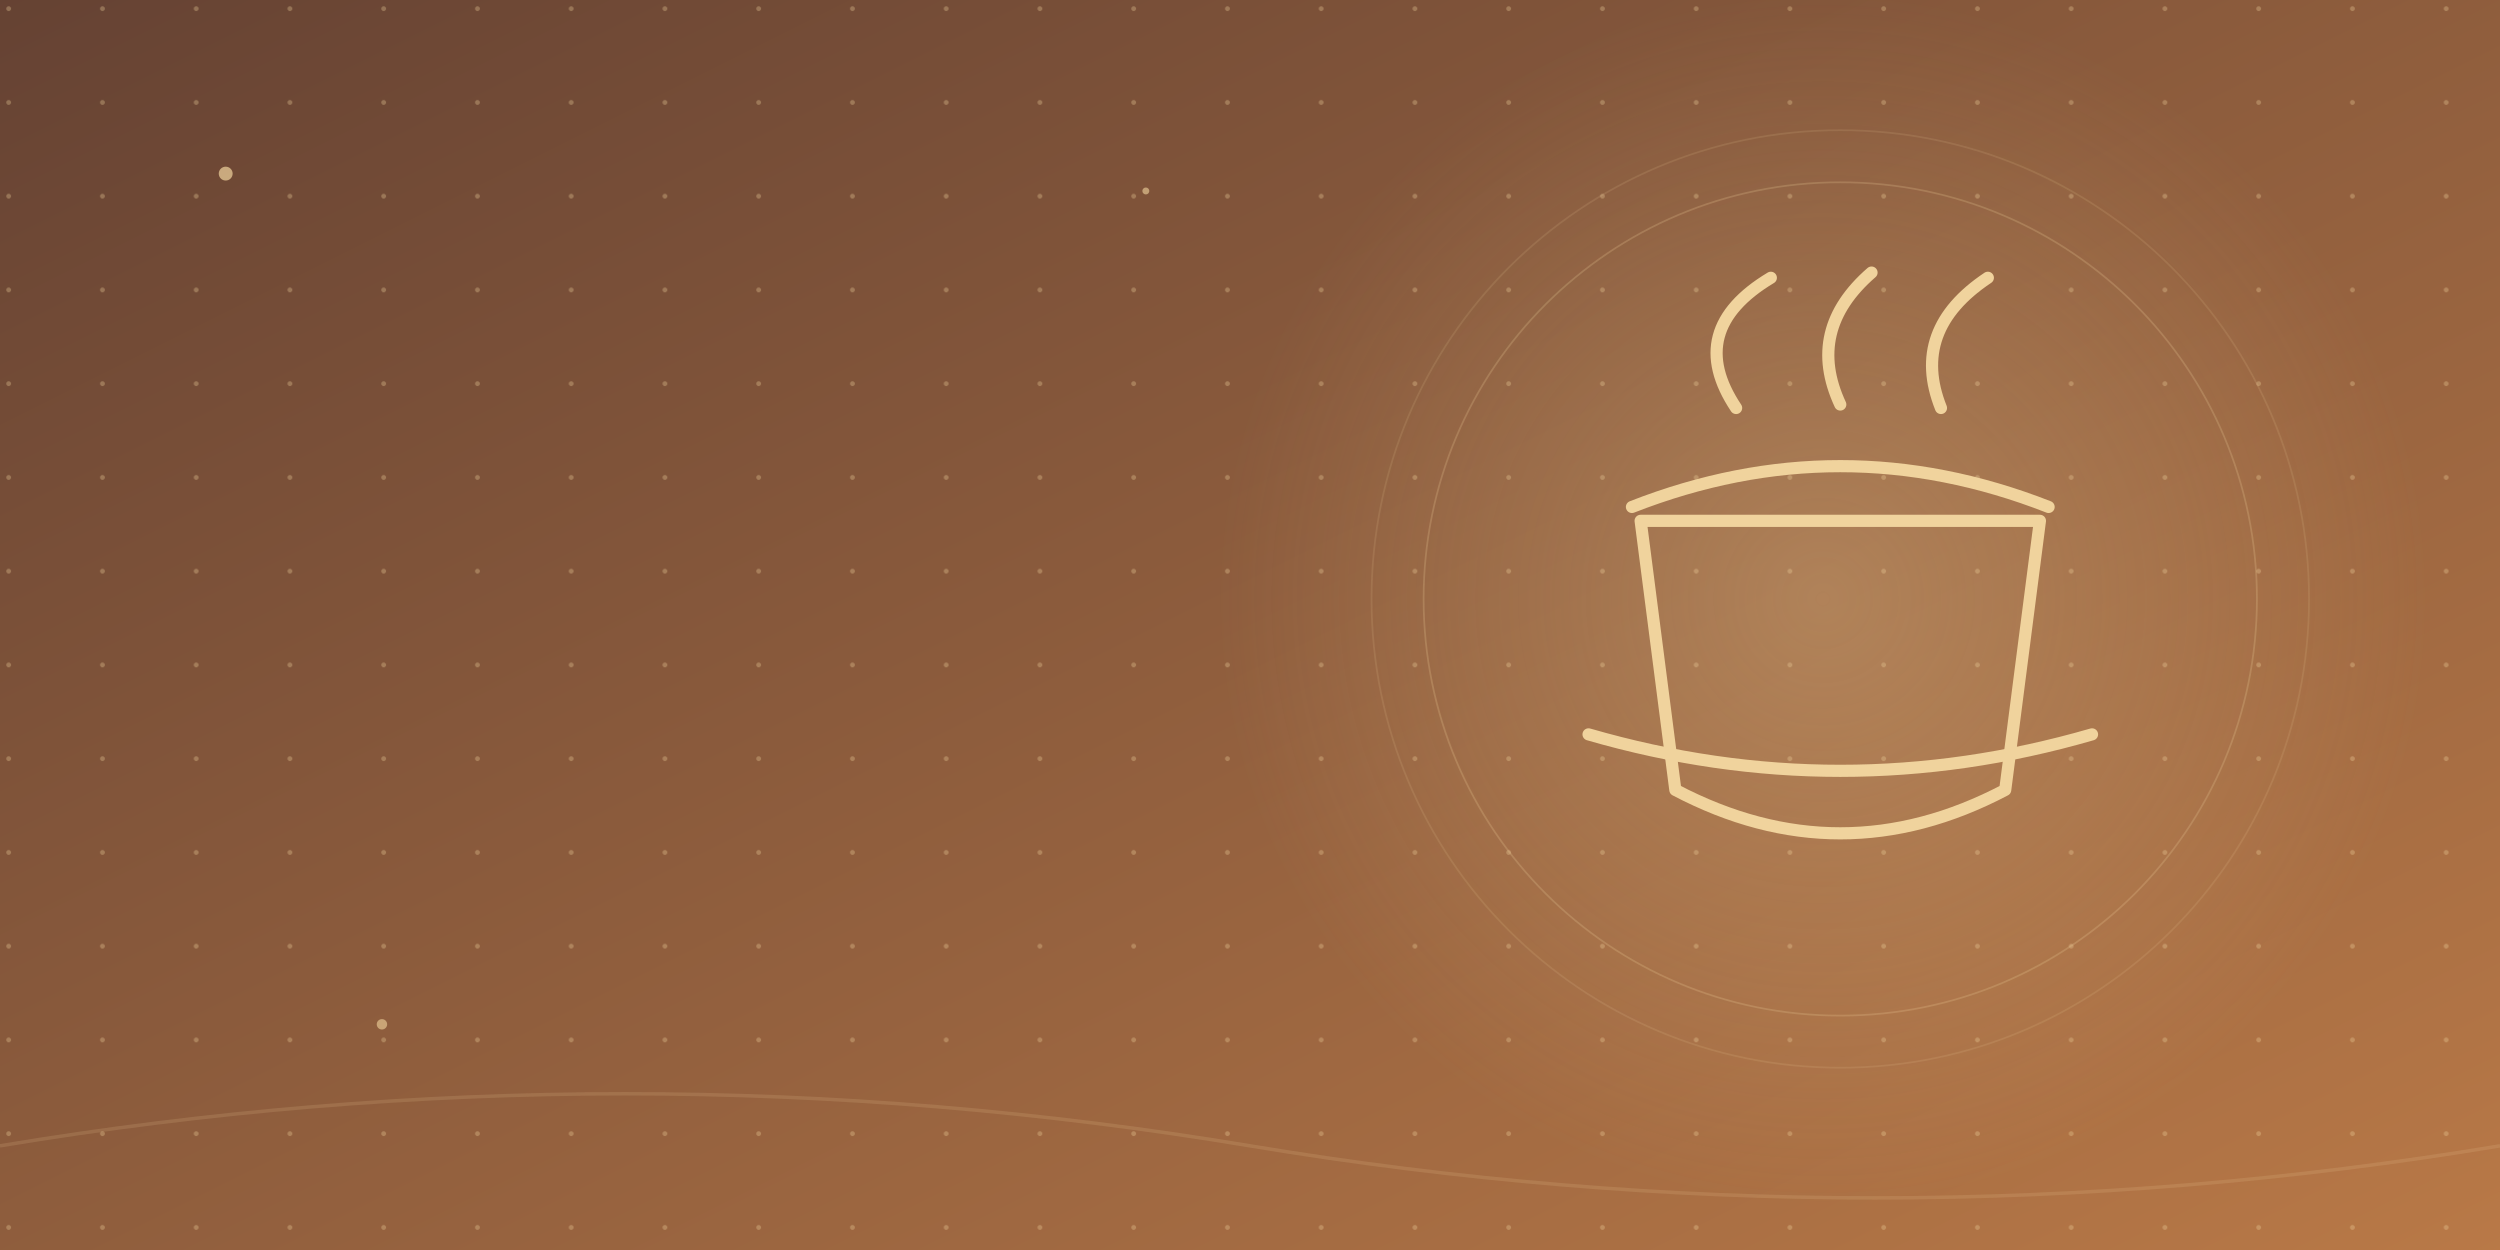
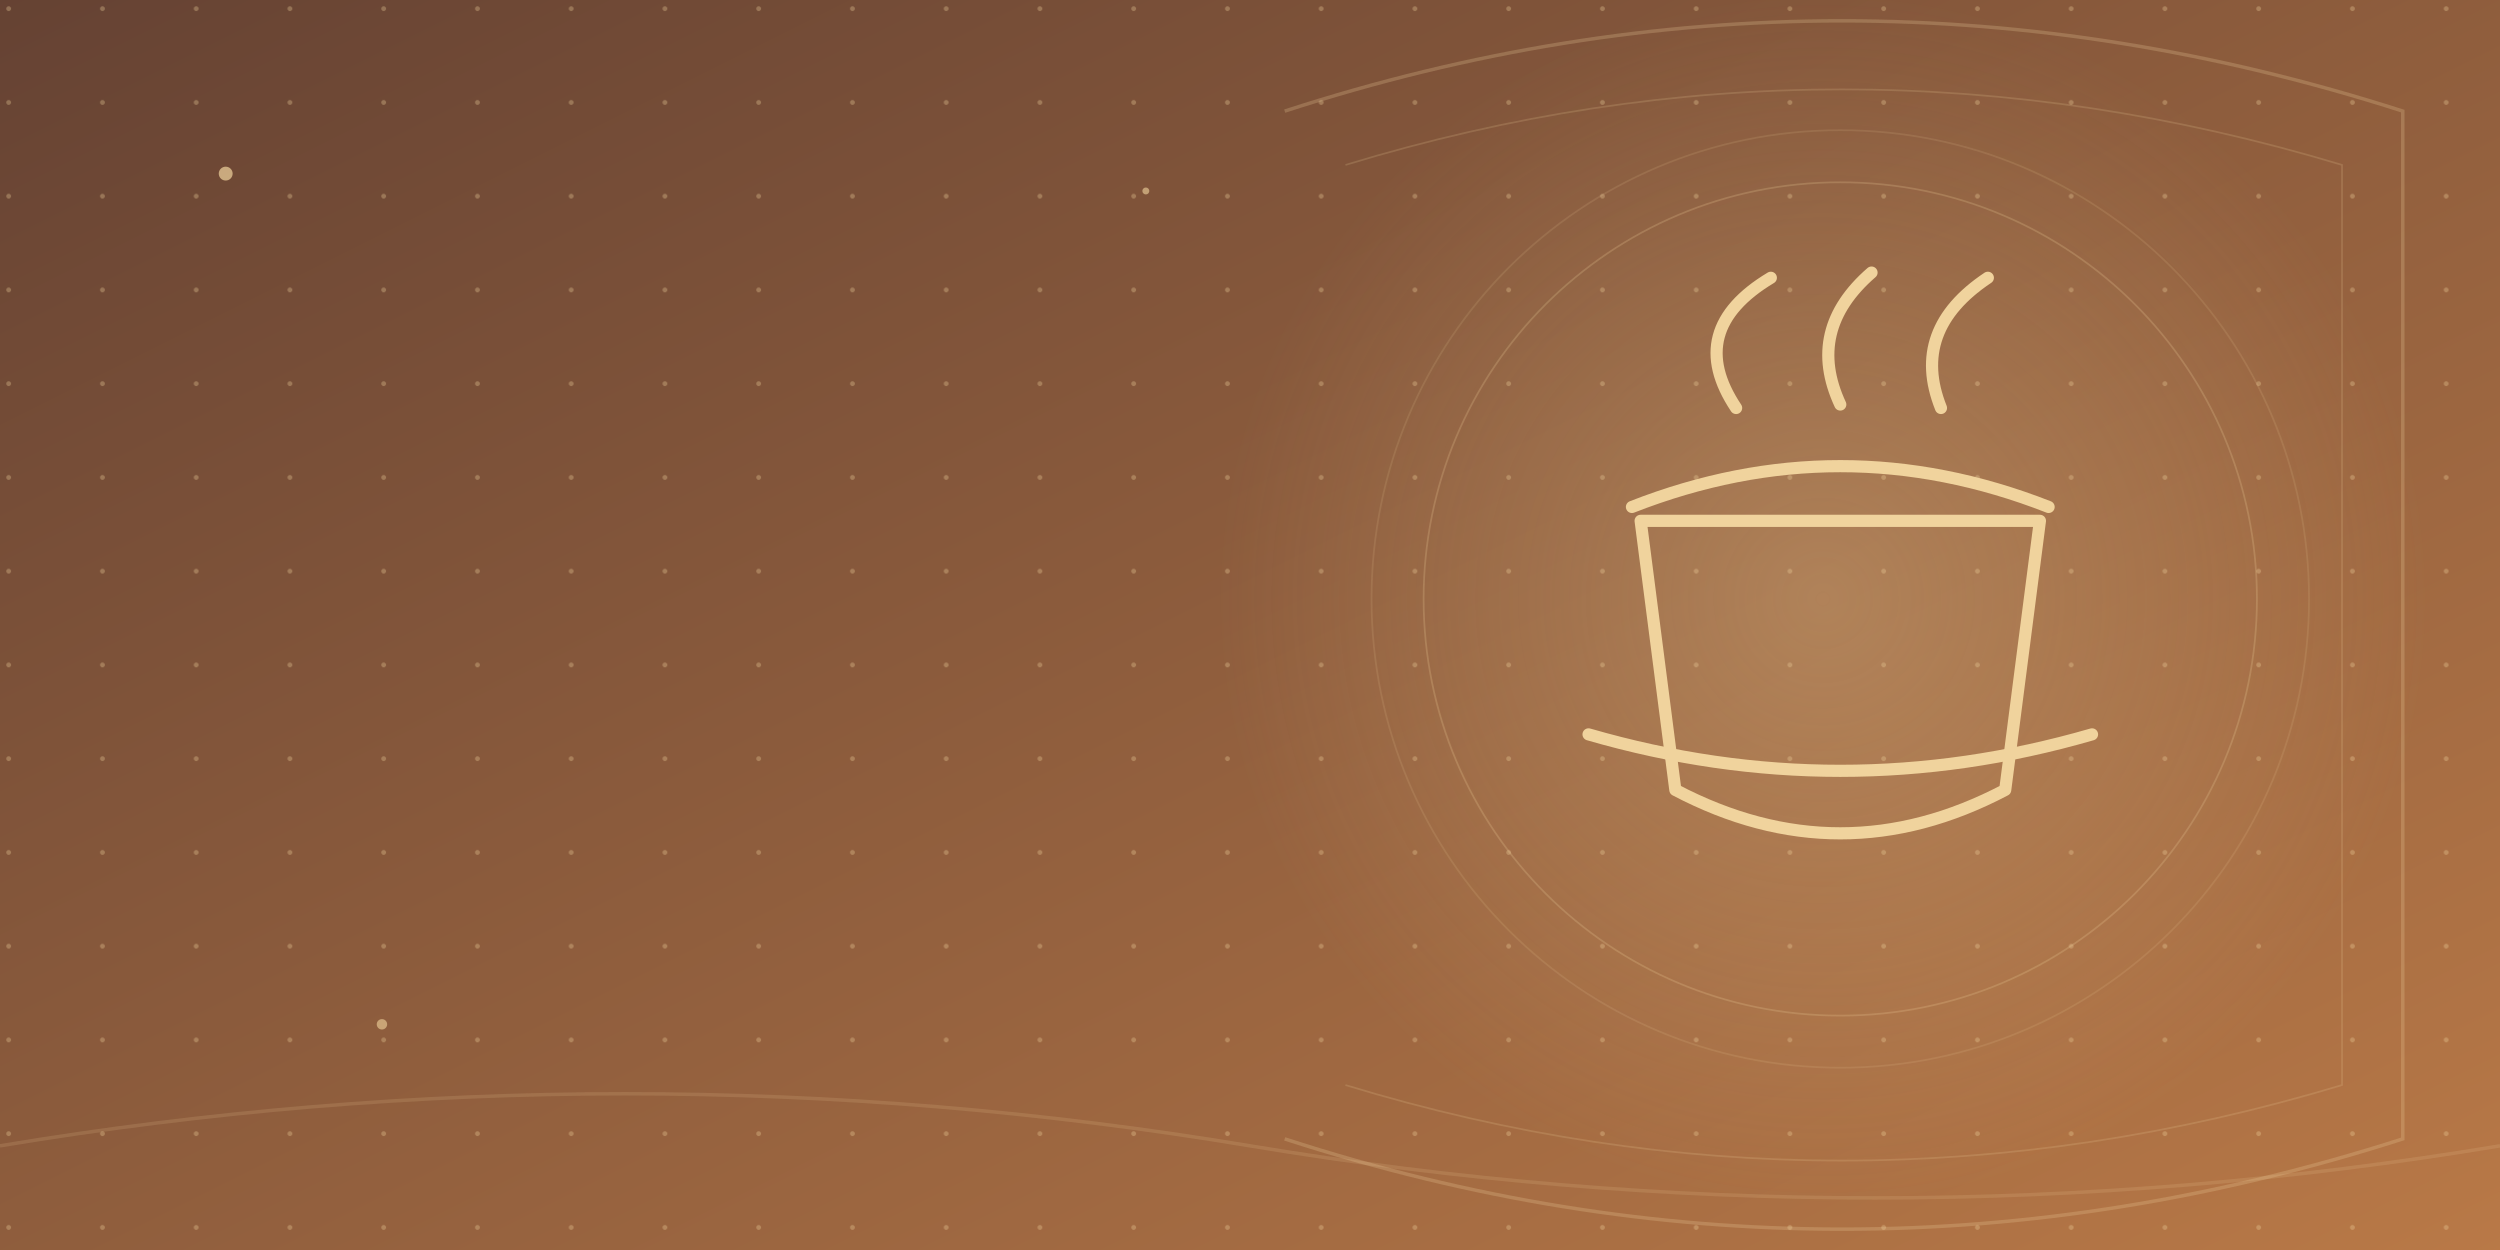
<svg xmlns="http://www.w3.org/2000/svg" viewBox="0 0 1440 720" role="img" aria-label="Pongal festival artwork">
  <defs>
    <linearGradient id="bg" x2="1" y2="1">
      <stop stop-color="#654233" />
      <stop offset="1" stop-color="#b97947" />
    </linearGradient>
    <radialGradient id="glow">
      <stop stop-color="#f0d39d" stop-opacity=".28" />
      <stop offset="1" stop-color="#f0d39d" stop-opacity="0" />
    </radialGradient>
    <pattern id="dots" width="54" height="54" patternUnits="userSpaceOnUse">
      <circle cx="5" cy="5" r="1.4" fill="#f0d39d" opacity=".32" />
    </pattern>
  </defs>
  <rect width="1440" height="720" fill="url(#bg)" />
  <rect width="1440" height="720" fill="url(#dots)" />
  <circle cx="1050" cy="345" r="350" fill="url(#glow)" />
  <circle cx="1060" cy="345" r="240" fill="none" stroke="#f0d39d" opacity=".22" />
  <circle cx="1060" cy="345" r="270" fill="none" stroke="#f0d39d" opacity=".13" />
+   <path d="M740 64 Q1060 -40 1384 64 V656 Q1060 760 740 656" fill="none" stroke="#f0d39d" stroke-width="2" opacity=".24" />
+   <path d="M775 95 Q1060 8 1349 95 V625 Q1060 712 775 625" fill="none" stroke="#f0d39d" opacity=".18" />
  <g transform="translate(1060 345)" fill="none" stroke="#f0d39d" stroke-width="7" stroke-linecap="round" stroke-linejoin="round">
    <path d="M-115 -45 H115 L95 110 Q0 160 -95 110Z" />
    <path d="M-120 -53 Q0 -100 120 -53 M-60 -110 Q-90 -155 -40 -185 M0 -112 Q-20 -155 18 -188 M58 -110 Q40 -155 85 -185" />
    <path d="M-145 78 Q0 120 145 78" />
  </g>
  <path d="M0 660 Q360 600 720 660 T1440 660" fill="none" stroke="#f0d39d" opacity=".15" stroke-width="2" />
  <circle cx="130" cy="100" r="4" fill="#f0d39d" opacity=".7" />
  <circle cx="220" cy="590" r="3" fill="#f0d39d" opacity=".6" />
  <circle cx="660" cy="110" r="2" fill="#f0d39d" opacity=".6" />
</svg>
